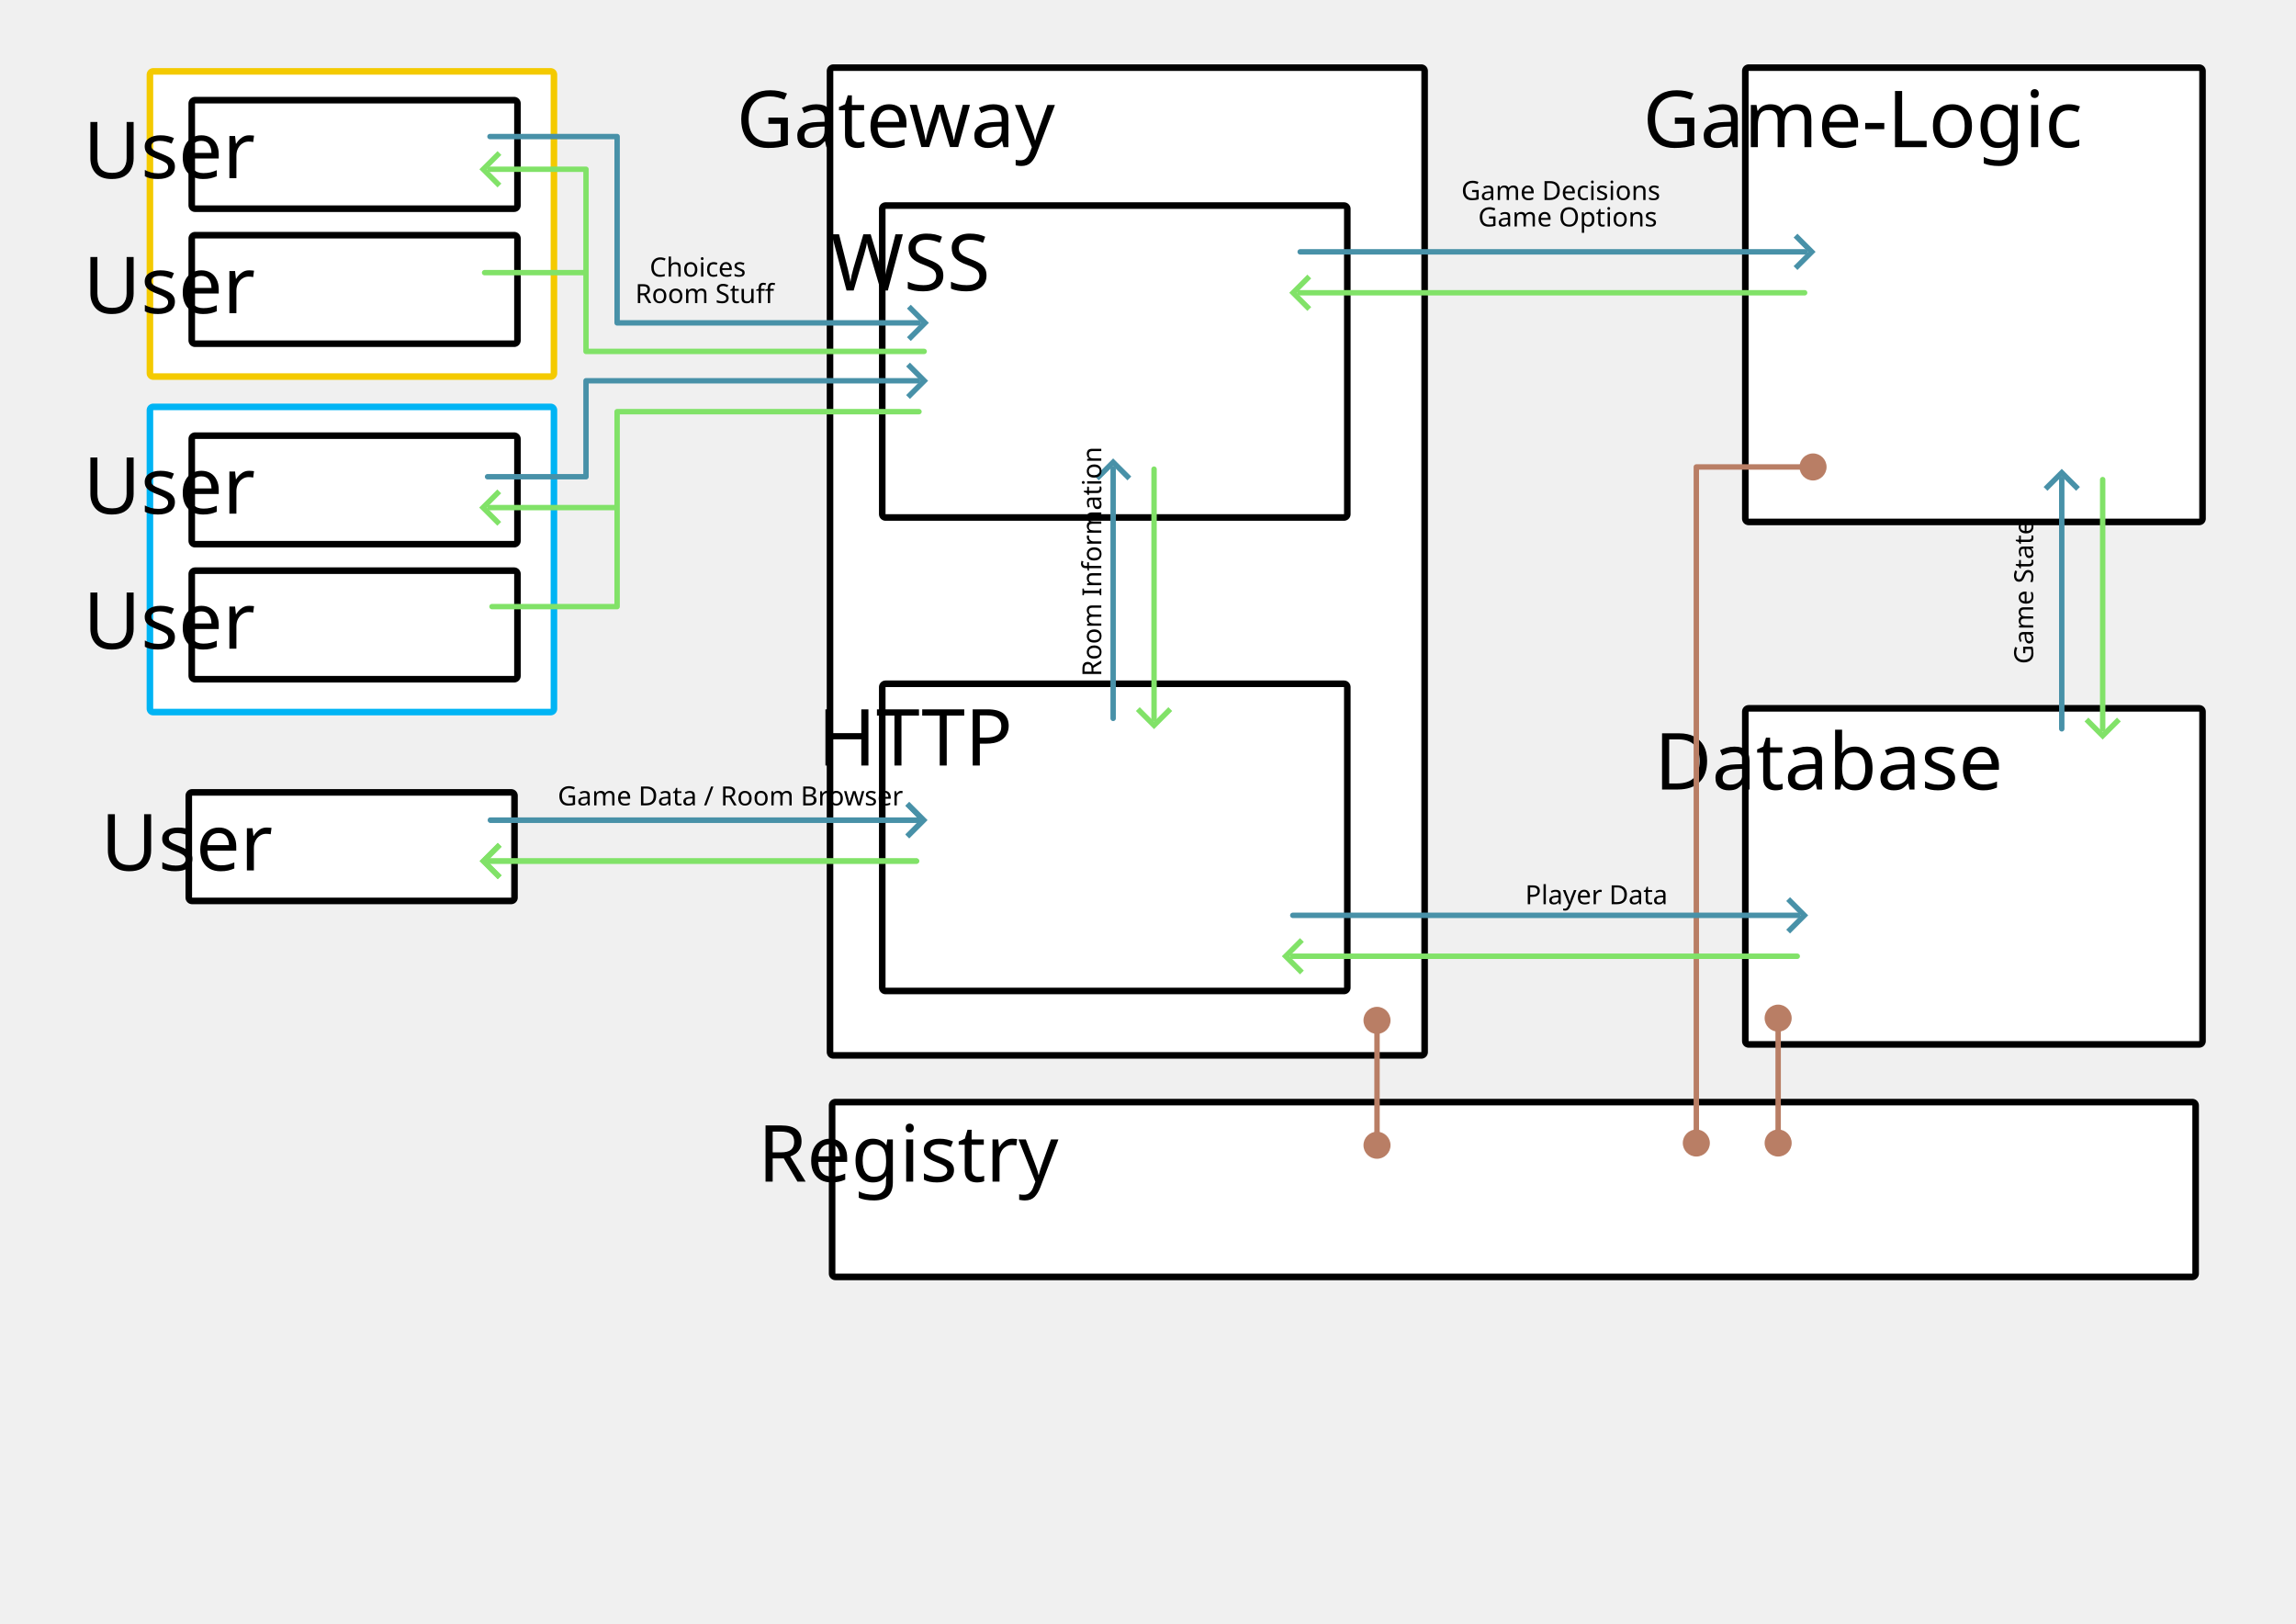
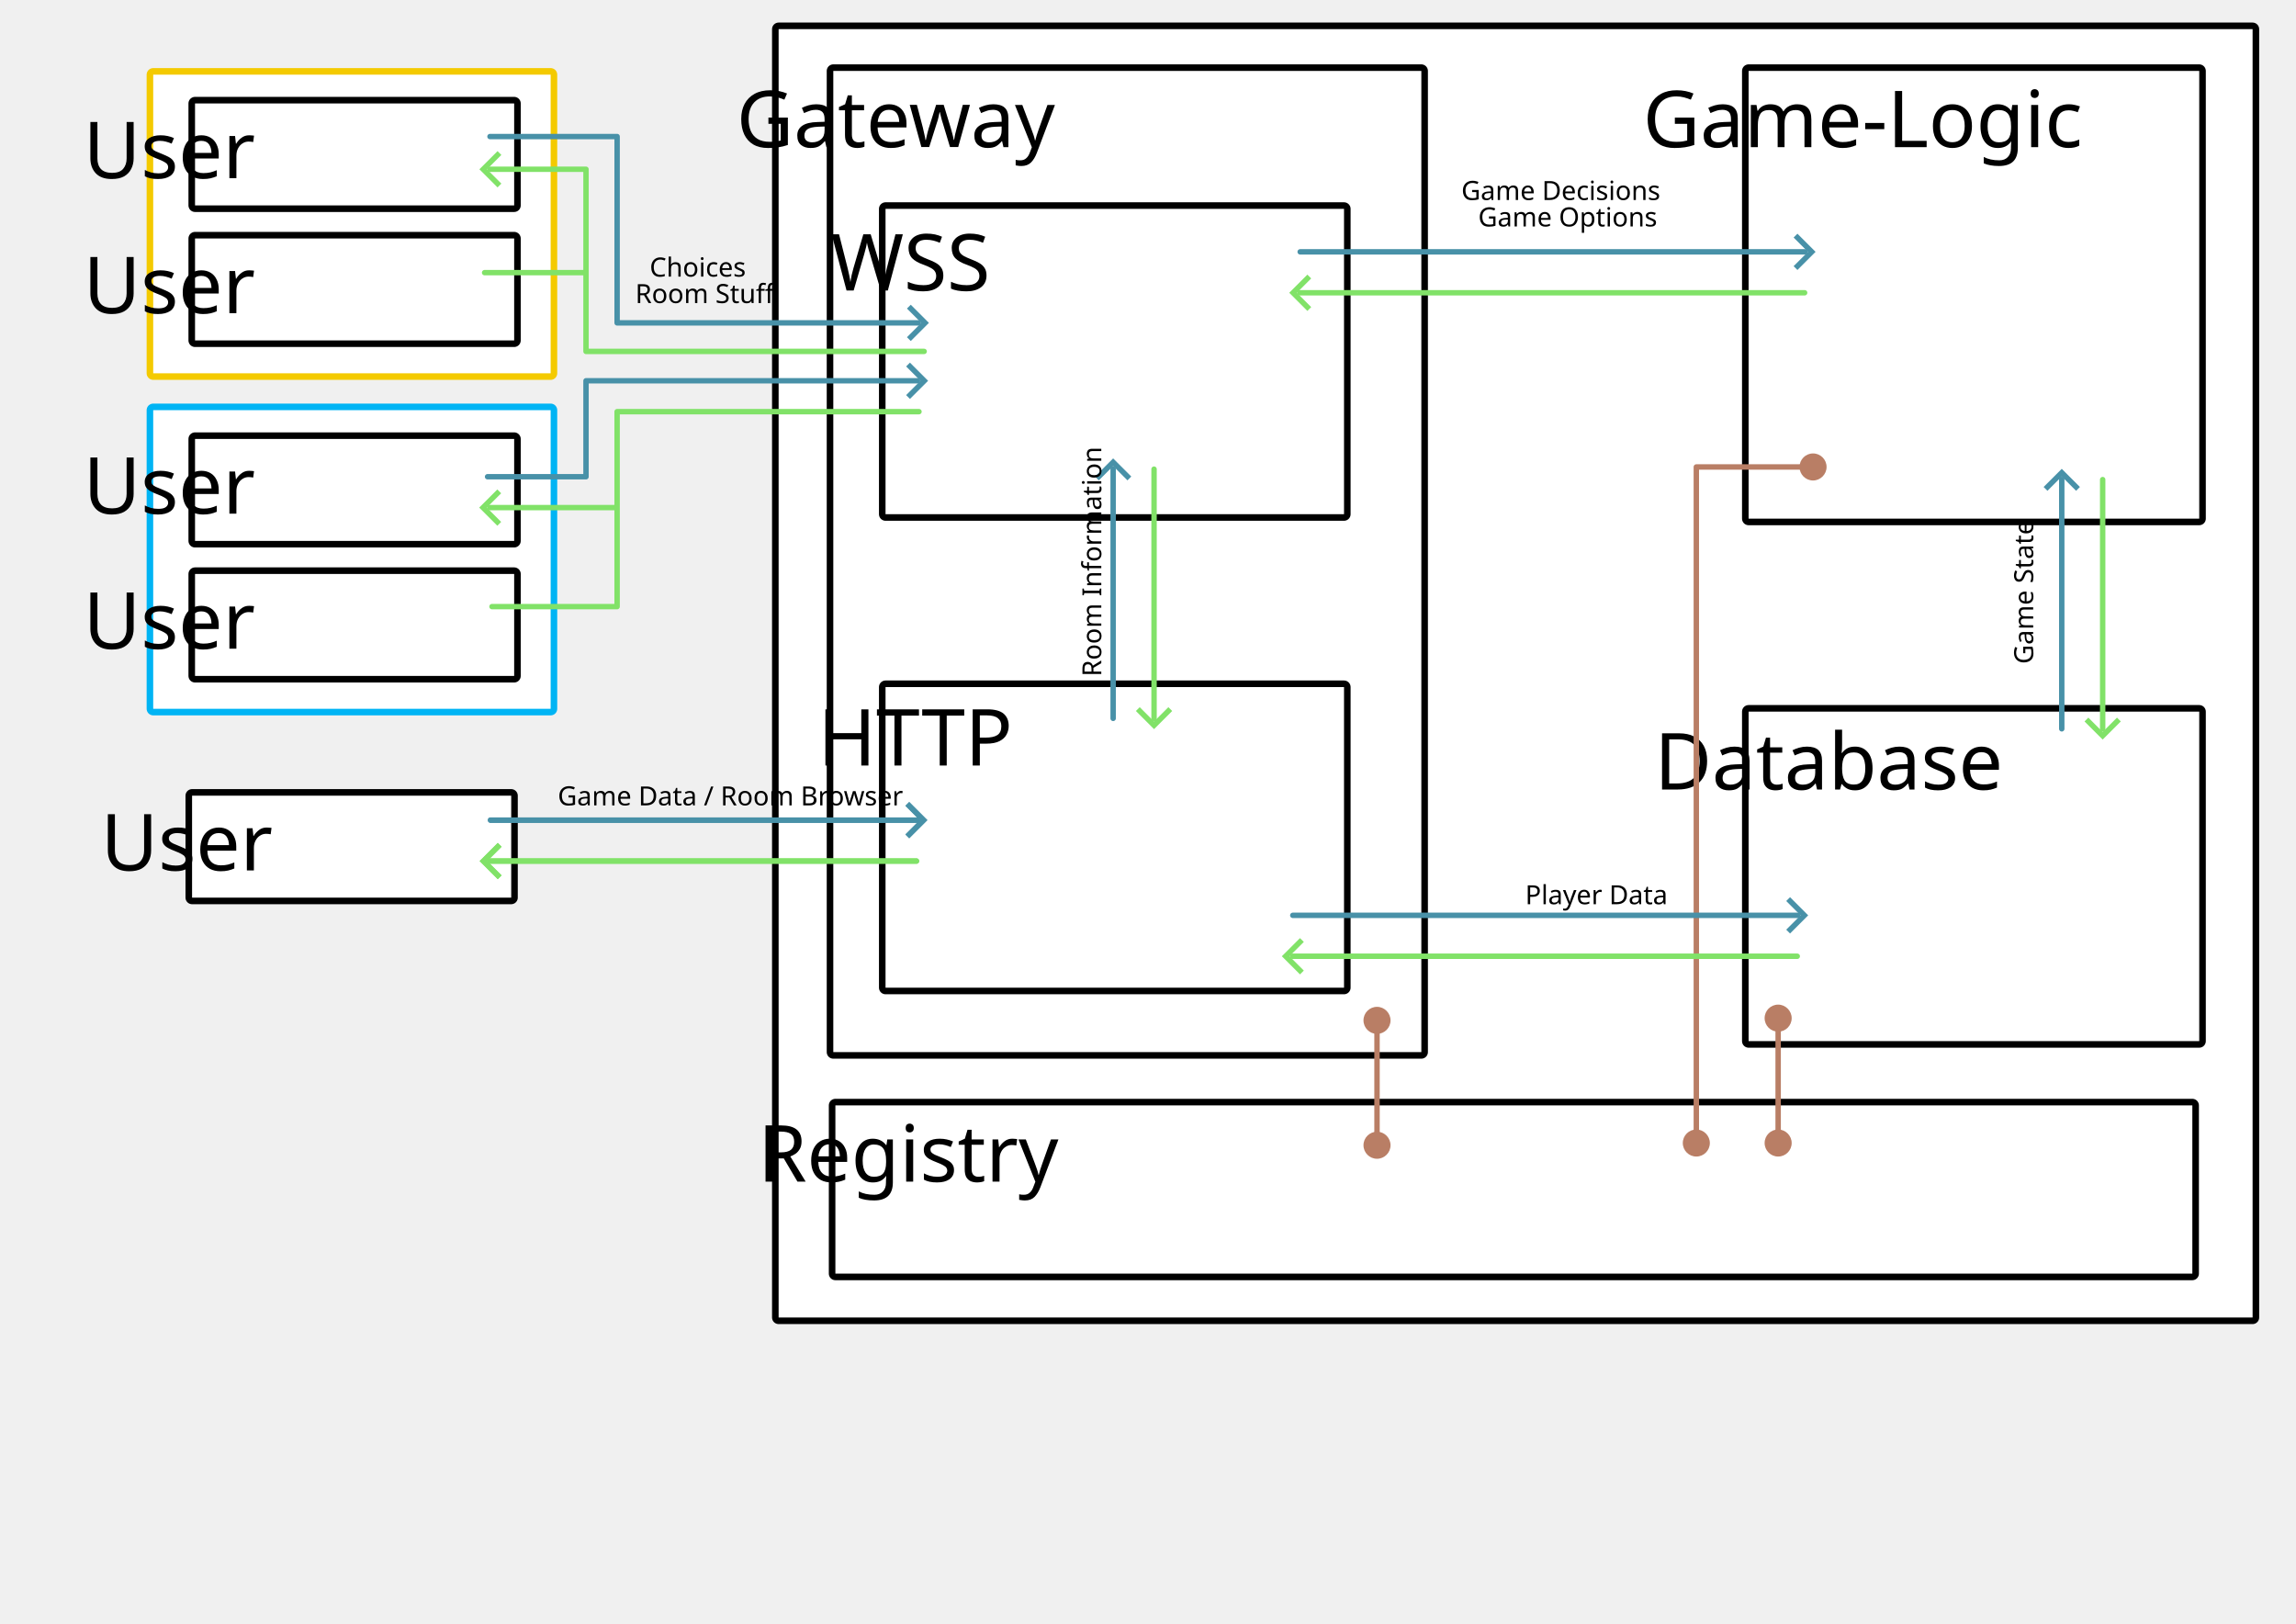
<svg xmlns="http://www.w3.org/2000/svg" width="297mm" height="210mm" viewBox="0 0 297 210" version="1.1" id="svg1">
  <defs id="defs1">
    <marker style="overflow:visible" id="Dot" refX="0" refY="0" orient="auto" markerWidth="1" markerHeight="1" viewBox="0 0 1 1" preserveAspectRatio="xMidYMid">
      <path transform="scale(0.5)" style="fill:context-stroke;fill-rule:evenodd;stroke:none" d="M 5,0 C 5,2.76 2.76,5 0,5 -2.76,5 -5,2.76 -5,0 c 0,-2.76 2.3,-5 5,-5 2.76,0 5,2.24 5,5 z" id="path38" />
    </marker>
    <marker style="overflow:visible" id="ArrowWide" refX="-1" refY="0" orient="auto-start-reverse" markerWidth="1" markerHeight="1" viewBox="0 0 1 1" preserveAspectRatio="xMidYMid">
      <path style="fill:none;stroke:context-stroke;stroke-width:1;stroke-linecap:butt" d="M 3,-3 0,0 3,3" transform="rotate(180,0.125,0)" id="path1" />
    </marker>
  </defs>
  <g id="layer1">
+     <rect style="fill:#ffffff;stroke:#000000;stroke-width:1.7;stroke-linecap:round;stroke-linejoin:round;paint-order:markers stroke fill" id="rect10" width="190.666" height="166.63" x="100.719" y="3.768" />
    <rect style="fill:#ffffff;stroke:#000000;stroke-width:1.7;stroke-linecap:round;stroke-linejoin:round;paint-order:markers stroke fill" id="rect2" width="76.066" height="126.899" x="107.792" y="9.174" />
    <text xml:space="preserve" style="font-size:10.171px;line-height:1;font-family:'Berlin Sans FB';-inkscape-font-specification:'Berlin Sans FB, Normal';text-align:center;letter-spacing:0px;word-spacing:0px;text-anchor:middle;fill:#ffffff;stroke:#000000;stroke-width:1.7;stroke-linecap:round;stroke-linejoin:round;paint-order:markers stroke fill" x="122.471" y="19.033" id="text2">
      <tspan id="tspan2" style="font-style:normal;font-variant:normal;font-weight:normal;font-stretch:normal;font-size:10.171px;font-family:'Agency FB';-inkscape-font-specification:'Agency FB, Normal';font-variant-ligatures:normal;font-variant-caps:normal;font-variant-numeric:normal;font-variant-east-asian:normal;fill:#000000;fill-opacity:1;stroke:none;stroke-width:1.7" x="122.471" y="19.033">Gateway</tspan>
    </text>
    <g id="g14" transform="translate(-3.440154,-3.440154)">
      <rect style="font-variation-settings:normal;opacity:1;vector-effect:none;fill:#ffffff;fill-opacity:1;stroke:#f4ca00;stroke-width:1.7;stroke-linecap:round;stroke-linejoin:round;stroke-miterlimit:4;stroke-dasharray:none;stroke-dashoffset:0;stroke-opacity:1;-inkscape-stroke:none;paint-order:markers stroke fill;stop-color:#000000;stop-opacity:1" id="rect9" width="51.411" height="38.622" x="23.259" y="13.097" />
      <g id="g2">
        <rect style="fill:#ffffff;stroke:#000000;stroke-width:1.7;stroke-linecap:round;stroke-linejoin:round;paint-order:markers stroke fill" id="rect1" width="41.282" height="13.187" x="28.668" y="16.819" />
        <text xml:space="preserve" style="font-size:10.171px;line-height:1;font-family:'Berlin Sans FB';-inkscape-font-specification:'Berlin Sans FB, Normal';text-align:center;letter-spacing:0px;word-spacing:0px;text-anchor:middle;fill:#ffffff;stroke:#000000;stroke-width:1.7;stroke-linecap:round;stroke-linejoin:round;paint-order:markers stroke fill" x="37.231" y="26.486" id="text1">
          <tspan id="tspan1" style="font-style:normal;font-variant:normal;font-weight:normal;font-stretch:normal;font-size:10.171px;font-family:'Agency FB';-inkscape-font-specification:'Agency FB, Normal';font-variant-ligatures:normal;font-variant-caps:normal;font-variant-numeric:normal;font-variant-east-asian:normal;fill:#000000;fill-opacity:1;stroke:none;stroke-width:1.7" x="37.231" y="26.486">User</tspan>
        </text>
      </g>
      <g id="g3" transform="translate(0,17.4625)">
        <rect style="fill:#ffffff;stroke:#000000;stroke-width:1.7;stroke-linecap:round;stroke-linejoin:round;paint-order:markers stroke fill" id="rect3" width="41.282" height="13.187" x="28.668" y="16.819" />
        <text xml:space="preserve" style="font-size:10.171px;line-height:1;font-family:'Berlin Sans FB';-inkscape-font-specification:'Berlin Sans FB, Normal';text-align:center;letter-spacing:0px;word-spacing:0px;text-anchor:middle;fill:#ffffff;stroke:#000000;stroke-width:1.7;stroke-linecap:round;stroke-linejoin:round;paint-order:markers stroke fill" x="37.231" y="26.486" id="text3">
          <tspan id="tspan3" style="font-style:normal;font-variant:normal;font-weight:normal;font-stretch:normal;font-size:10.171px;font-family:'Agency FB';-inkscape-font-specification:'Agency FB, Normal';font-variant-ligatures:normal;font-variant-caps:normal;font-variant-numeric:normal;font-variant-east-asian:normal;fill:#000000;fill-opacity:1;stroke:none;stroke-width:1.7" x="37.231" y="26.486">User</tspan>
        </text>
      </g>
    </g>
    <rect style="fill:#ffffff;stroke:#000000;stroke-width:1.7;stroke-linecap:round;stroke-linejoin:round;paint-order:markers stroke fill" id="rect4" width="59.308" height="39.491" x="114.549" y="27.012" />
    <rect style="fill:#ffffff;stroke:#000000;stroke-width:1.7;stroke-linecap:round;stroke-linejoin:round;paint-order:markers stroke fill" id="rect5" width="59.308" height="38.881" x="114.549" y="88.861" />
    <text xml:space="preserve" style="font-size:10.171px;line-height:1;font-family:'Berlin Sans FB';-inkscape-font-specification:'Berlin Sans FB, Normal';text-align:center;letter-spacing:0px;word-spacing:0px;text-anchor:middle;fill:#ffffff;stroke:#000000;stroke-width:1.7;stroke-linecap:round;stroke-linejoin:round;paint-order:markers stroke fill" x="124.382" y="37.571" id="text5">
      <tspan id="tspan5" style="font-style:normal;font-variant:normal;font-weight:normal;font-stretch:normal;font-size:10.171px;font-family:'Agency FB';-inkscape-font-specification:'Agency FB, Normal';font-variant-ligatures:normal;font-variant-caps:normal;font-variant-numeric:normal;font-variant-east-asian:normal;fill:#000000;fill-opacity:1;stroke:none;stroke-width:1.7" x="124.382" y="37.571">WSS</tspan>
    </text>
    <text xml:space="preserve" style="font-size:10.171px;line-height:1;font-family:'Berlin Sans FB';-inkscape-font-specification:'Berlin Sans FB, Normal';text-align:center;letter-spacing:0px;word-spacing:0px;text-anchor:middle;fill:#ffffff;stroke:#000000;stroke-width:1.7;stroke-linecap:round;stroke-linejoin:round;paint-order:markers stroke fill" x="125.002" y="99.01" id="text6">
      <tspan id="tspan6" style="font-style:normal;font-variant:normal;font-weight:normal;font-stretch:normal;font-size:10.171px;font-family:'Agency FB';-inkscape-font-specification:'Agency FB, Normal';font-variant-ligatures:normal;font-variant-caps:normal;font-variant-numeric:normal;font-variant-east-asian:normal;fill:#000000;fill-opacity:1;stroke:none;stroke-width:1.7" x="125.002" y="99.01">HTTP</tspan>
    </text>
    <rect style="fill:#ffffff;stroke:#000000;stroke-width:1.7;stroke-linecap:round;stroke-linejoin:round;paint-order:markers stroke fill" id="rect6" width="58.292" height="57.904" x="226.191" y="9.174" />
    <text xml:space="preserve" style="font-size:10.171px;line-height:1;font-family:'Berlin Sans FB';-inkscape-font-specification:'Berlin Sans FB, Normal';text-align:center;letter-spacing:0px;word-spacing:0px;text-anchor:middle;fill:#ffffff;stroke:#000000;stroke-width:1.7;stroke-linecap:round;stroke-linejoin:round;paint-order:markers stroke fill" x="247.559" y="19.033" id="text7">
      <tspan id="tspan7" style="font-style:normal;font-variant:normal;font-weight:normal;font-stretch:normal;font-size:10.171px;font-family:'Agency FB';-inkscape-font-specification:'Agency FB, Normal';font-variant-ligatures:normal;font-variant-caps:normal;font-variant-numeric:normal;font-variant-east-asian:normal;fill:#000000;fill-opacity:1;stroke:none;stroke-width:1.7" x="247.559" y="19.033">Game-Logic</tspan>
    </text>
    <rect style="fill:#ffffff;stroke:#000000;stroke-width:1.7;stroke-linecap:round;stroke-linejoin:round;paint-order:markers stroke fill" id="rect7" width="58.292" height="42.615" x="226.191" y="92.037" />
    <text xml:space="preserve" style="font-size:10.171px;line-height:1;font-family:'Berlin Sans FB';-inkscape-font-specification:'Berlin Sans FB, Normal';text-align:center;letter-spacing:0px;word-spacing:0px;text-anchor:middle;fill:#ffffff;stroke:#000000;stroke-width:1.7;stroke-linecap:round;stroke-linejoin:round;paint-order:markers stroke fill" x="243.163" y="102.112" id="text8">
      <tspan id="tspan8" style="font-style:normal;font-variant:normal;font-weight:normal;font-stretch:normal;font-size:10.171px;font-family:'Agency FB';-inkscape-font-specification:'Agency FB, Normal';font-variant-ligatures:normal;font-variant-caps:normal;font-variant-numeric:normal;font-variant-east-asian:normal;fill:#000000;fill-opacity:1;stroke:none;stroke-width:1.7" x="243.163" y="102.112">Database</tspan>
    </text>
    <g id="g9" transform="translate(-3.822394,86.08901)">
      <rect style="fill:#ffffff;stroke:#000000;stroke-width:1.7;stroke-linecap:round;stroke-linejoin:round;paint-order:markers stroke fill" id="rect8" width="41.282" height="13.187" x="28.668" y="16.819" />
      <text xml:space="preserve" style="font-size:10.171px;line-height:1;font-family:'Berlin Sans FB';-inkscape-font-specification:'Berlin Sans FB, Normal';text-align:center;letter-spacing:0px;word-spacing:0px;text-anchor:middle;fill:#ffffff;stroke:#000000;stroke-width:1.7;stroke-linecap:round;stroke-linejoin:round;paint-order:markers stroke fill" x="37.231" y="26.486" id="text9">
        <tspan id="tspan9" style="font-style:normal;font-variant:normal;font-weight:normal;font-stretch:normal;font-size:10.171px;font-family:'Agency FB';-inkscape-font-specification:'Agency FB, Normal';font-variant-ligatures:normal;font-variant-caps:normal;font-variant-numeric:normal;font-variant-east-asian:normal;fill:#000000;fill-opacity:1;stroke:none;stroke-width:1.7" x="37.231" y="26.486">User</tspan>
      </text>
    </g>
    <g id="g17" transform="translate(-3.440154,39.95152)">
      <rect style="font-variation-settings:normal;opacity:1;vector-effect:none;fill:#ffffff;fill-opacity:1;stroke:#00b4f4;stroke-width:1.7;stroke-linecap:round;stroke-linejoin:round;stroke-miterlimit:4;stroke-dasharray:none;stroke-dashoffset:0;stroke-opacity:1;-inkscape-stroke:none;paint-order:markers stroke fill;stop-color:#000000;stop-opacity:1" id="rect14" width="51.411" height="38.622" x="23.259" y="13.097" />
      <g id="g15">
        <rect style="fill:#ffffff;stroke:#000000;stroke-width:1.7;stroke-linecap:round;stroke-linejoin:round;paint-order:markers stroke fill" id="rect15" width="41.282" height="13.187" x="28.668" y="16.819" />
        <text xml:space="preserve" style="font-size:10.171px;line-height:1;font-family:'Berlin Sans FB';-inkscape-font-specification:'Berlin Sans FB, Normal';text-align:center;letter-spacing:0px;word-spacing:0px;text-anchor:middle;fill:#ffffff;stroke:#000000;stroke-width:1.7;stroke-linecap:round;stroke-linejoin:round;paint-order:markers stroke fill" x="37.231" y="26.486" id="text15">
          <tspan id="tspan15" style="font-style:normal;font-variant:normal;font-weight:normal;font-stretch:normal;font-size:10.171px;font-family:'Agency FB';-inkscape-font-specification:'Agency FB, Normal';font-variant-ligatures:normal;font-variant-caps:normal;font-variant-numeric:normal;font-variant-east-asian:normal;fill:#000000;fill-opacity:1;stroke:none;stroke-width:1.7" x="37.231" y="26.486">User</tspan>
        </text>
      </g>
      <g id="g16" transform="translate(0,17.4625)">
        <rect style="fill:#ffffff;stroke:#000000;stroke-width:1.7;stroke-linecap:round;stroke-linejoin:round;paint-order:markers stroke fill" id="rect16" width="41.282" height="13.187" x="28.668" y="16.819" />
        <text xml:space="preserve" style="font-size:10.171px;line-height:1;font-family:'Berlin Sans FB';-inkscape-font-specification:'Berlin Sans FB, Normal';text-align:center;letter-spacing:0px;word-spacing:0px;text-anchor:middle;fill:#ffffff;stroke:#000000;stroke-width:1.7;stroke-linecap:round;stroke-linejoin:round;paint-order:markers stroke fill" x="37.231" y="26.486" id="text16">
          <tspan id="tspan16" style="font-style:normal;font-variant:normal;font-weight:normal;font-stretch:normal;font-size:10.171px;font-family:'Agency FB';-inkscape-font-specification:'Agency FB, Normal';font-variant-ligatures:normal;font-variant-caps:normal;font-variant-numeric:normal;font-variant-east-asian:normal;fill:#000000;fill-opacity:1;stroke:none;stroke-width:1.7" x="37.231" y="26.486">User</tspan>
        </text>
      </g>
    </g>
    <rect style="fill:#ffffff;stroke:#000000;stroke-width:1.7;stroke-linecap:round;stroke-linejoin:round;paint-order:markers stroke fill" id="rect36" width="175.53" height="21.758" x="108.062" y="142.964" />
    <text xml:space="preserve" style="font-size:10.171px;line-height:1;font-family:'Berlin Sans FB';-inkscape-font-specification:'Berlin Sans FB, Normal';text-align:center;letter-spacing:0px;word-spacing:0px;text-anchor:middle;fill:#ffffff;stroke:#000000;stroke-width:1.7;stroke-linecap:round;stroke-linejoin:round;paint-order:markers stroke fill" x="124.092" y="152.823" id="text37">
      <tspan id="tspan37" style="font-style:normal;font-variant:normal;font-weight:normal;font-stretch:normal;font-size:10.171px;font-family:'Agency FB';-inkscape-font-specification:'Agency FB, Normal';font-variant-ligatures:normal;font-variant-caps:normal;font-variant-numeric:normal;font-variant-east-asian:normal;fill:#000000;fill-opacity:1;stroke:none;stroke-width:1.7" x="124.092" y="152.823">Registry</tspan>
    </text>
    <path style="font-variation-settings:normal;opacity:1;fill:none;fill-opacity:1;stroke:#b97e65;stroke-width:0.7;stroke-linecap:round;stroke-linejoin:round;stroke-miterlimit:4;stroke-dasharray:none;stroke-dashoffset:0;stroke-opacity:1;marker-start:url(#Dot);marker-end:url(#Dot);paint-order:markers stroke fill" d="m 178.124,131.968 v 16.15" id="path37" />
    <path style="font-variation-settings:normal;opacity:1;fill:none;fill-opacity:1;stroke:#b97e65;stroke-width:0.7;stroke-linecap:round;stroke-linejoin:round;stroke-miterlimit:4;stroke-dasharray:none;stroke-dashoffset:0;stroke-opacity:1;marker-start:url(#Dot);marker-end:url(#Dot);paint-order:markers stroke fill" d="m 230.013,131.681 v 16.15" id="path39" />
    <path style="font-variation-settings:normal;opacity:1;fill:none;fill-opacity:1;stroke:#b97e65;stroke-width:0.7;stroke-linecap:round;stroke-linejoin:round;stroke-miterlimit:4;stroke-dasharray:none;stroke-dashoffset:0;stroke-opacity:1;marker-start:url(#Dot);marker-end:url(#Dot);paint-order:markers stroke fill" d="M 234.528,60.394 H 219.429 V 147.831" id="path40" />
  </g>
  <g id="layer2">
    <path style="font-variation-settings:normal;opacity:1;fill:none;fill-opacity:1;stroke:#4891a8;stroke-width:0.7;stroke-linecap:round;stroke-linejoin:round;stroke-miterlimit:4;stroke-dasharray:none;stroke-dashoffset:0;stroke-opacity:1;marker-end:url(#ArrowWide);paint-order:markers stroke fill" d="m 63.382,17.66 h 16.445 v 24.099 h 38.963" id="path17" />
    <path style="font-variation-settings:normal;opacity:1;vector-effect:none;fill:none;fill-opacity:1;stroke:#4891a8;stroke-width:0.7;stroke-linecap:round;stroke-linejoin:round;stroke-miterlimit:4;stroke-dasharray:none;stroke-dashoffset:0;stroke-opacity:1;-inkscape-stroke:none;marker-end:url(#ArrowWide);paint-order:markers stroke fill;stop-color:#000000;stop-opacity:1" d="M 63.069,61.657 H 75.803 V 49.248 h 42.883" id="path18" />
    <path id="path20" style="font-variation-settings:normal;opacity:1;vector-effect:none;fill:none;fill-opacity:1;stroke:#81e268;stroke-width:0.7;stroke-linecap:round;stroke-linejoin:round;stroke-miterlimit:4;stroke-dasharray:none;stroke-dashoffset:0;stroke-opacity:1;-inkscape-stroke:none;marker-end:url(#ArrowWide);paint-order:markers stroke fill" d="M 79.827,65.65 V 78.455 H 63.643 M 118.876,53.241 H 79.827 V 65.65 H 63.356" />
    <path id="path22" style="font-variation-settings:normal;vector-effect:none;fill:none;fill-opacity:1;stroke:#81e268;stroke-width:0.7;stroke-linecap:round;stroke-linejoin:round;stroke-miterlimit:4;stroke-dasharray:none;stroke-dashoffset:0;stroke-opacity:1;-inkscape-stroke:none;marker-end:url(#ArrowWide);paint-order:markers stroke fill" d="M 75.803,43.862 V 35.262 H 62.687 M 119.545,45.449 H 75.803 V 21.893 H 63.382" />
    <text xml:space="preserve" style="font-style:normal;font-variant:normal;font-weight:normal;font-stretch:normal;font-size:3.423px;line-height:1;font-family:'Agency FB';-inkscape-font-specification:'Agency FB, Normal';font-variant-ligatures:normal;font-variant-position:normal;font-variant-caps:normal;font-variant-numeric:normal;font-variant-alternates:normal;font-variant-east-asian:normal;font-feature-settings:normal;font-variation-settings:normal;text-indent:0;text-align:start;text-decoration-line:none;text-decoration-style:solid;text-decoration-color:#000000;letter-spacing:0px;word-spacing:0px;text-transform:none;writing-mode:lr-tb;direction:ltr;text-orientation:mixed;dominant-baseline:auto;baseline-shift:baseline;text-anchor:start;white-space:normal;opacity:1;vector-effect:none;fill:#000000;fill-opacity:1;stroke:none;stroke-width:0.7;stroke-linecap:round;stroke-linejoin:round;stroke-miterlimit:4;stroke-dasharray:none;stroke-dashoffset:0;stroke-opacity:1;-inkscape-stroke:none;marker-end:url(#ArrowWide);paint-order:markers stroke fill;stop-color:#000000;stop-opacity:1" x="93.377" y="35.772" id="text22">
      <tspan id="tspan22" style="font-style:normal;font-variant:normal;font-weight:normal;font-stretch:normal;font-size:3.423px;line-height:1;font-family:'Agency FB';-inkscape-font-specification:'Agency FB, Normal';font-variant-ligatures:normal;font-variant-position:normal;font-variant-caps:normal;font-variant-numeric:normal;font-variant-alternates:normal;font-variant-east-asian:normal;font-feature-settings:normal;font-variation-settings:normal;text-indent:0;text-align:center;text-decoration-line:none;text-decoration-style:solid;text-decoration-color:#000000;letter-spacing:0px;word-spacing:0px;text-transform:none;writing-mode:lr-tb;direction:ltr;text-orientation:mixed;dominant-baseline:auto;baseline-shift:baseline;text-anchor:middle;white-space:normal;vector-effect:none;fill:#000000;fill-opacity:1;stroke:none;stroke-width:0.7;stroke-linecap:round;stroke-linejoin:round;stroke-miterlimit:4;stroke-dasharray:none;stroke-dashoffset:0;stroke-opacity:1;-inkscape-stroke:none;marker-end:url(#ArrowWide);paint-order:markers stroke fill;stop-color:#000000;stop-opacity:1" x="93.377" y="35.772">Choices</tspan>
      <tspan style="font-style:normal;font-variant:normal;font-weight:normal;font-stretch:normal;font-size:3.423px;line-height:1;font-family:'Agency FB';-inkscape-font-specification:'Agency FB, Normal';font-variant-ligatures:normal;font-variant-position:normal;font-variant-caps:normal;font-variant-numeric:normal;font-variant-alternates:normal;font-variant-east-asian:normal;font-feature-settings:normal;font-variation-settings:normal;text-indent:0;text-align:center;text-decoration-line:none;text-decoration-style:solid;text-decoration-color:#000000;letter-spacing:0px;word-spacing:0px;text-transform:none;writing-mode:lr-tb;direction:ltr;text-orientation:mixed;dominant-baseline:auto;baseline-shift:baseline;text-anchor:middle;white-space:normal;vector-effect:none;fill:#000000;fill-opacity:1;stroke:none;stroke-width:0.7;stroke-linecap:round;stroke-linejoin:round;stroke-miterlimit:4;stroke-dasharray:none;stroke-dashoffset:0;stroke-opacity:1;-inkscape-stroke:none;marker-end:url(#ArrowWide);paint-order:markers stroke fill;stop-color:#000000;stop-opacity:1" x="93.377" y="39.195" id="tspan34">Room Stuff</tspan>
    </text>
    <path style="font-variation-settings:normal;opacity:1;vector-effect:none;fill:none;fill-opacity:1;stroke:#4891a8;stroke-width:0.7;stroke-linecap:round;stroke-linejoin:round;stroke-miterlimit:4;stroke-dasharray:none;stroke-dashoffset:0;stroke-opacity:1;-inkscape-stroke:none;marker-end:url(#ArrowWide);paint-order:markers stroke fill;stop-color:#000000;stop-opacity:1" d="M 63.452,106.071 H 118.59" id="path23" />
    <path style="font-variation-settings:normal;opacity:1;vector-effect:none;fill:none;fill-opacity:1;stroke:#81e268;stroke-width:0.7;stroke-linecap:round;stroke-linejoin:round;stroke-miterlimit:4;stroke-dasharray:none;stroke-dashoffset:0;stroke-opacity:1;-inkscape-stroke:none;marker-end:url(#ArrowWide);paint-order:markers stroke fill;stop-color:#000000;stop-opacity:1" d="M 118.551,111.363 H 63.413" id="path24" />
    <text xml:space="preserve" style="font-style:normal;font-variant:normal;font-weight:normal;font-stretch:normal;font-size:3.423px;line-height:1;font-family:'Agency FB';-inkscape-font-specification:'Agency FB, Normal';font-variant-ligatures:normal;font-variant-caps:normal;font-variant-numeric:normal;font-variant-east-asian:normal;font-variation-settings:normal;text-align:start;letter-spacing:0px;word-spacing:0px;text-anchor:start;opacity:1;vector-effect:none;fill:#000000;fill-opacity:1;stroke:none;stroke-width:0.7;stroke-linecap:round;stroke-linejoin:round;stroke-miterlimit:4;stroke-dasharray:none;stroke-dashoffset:0;stroke-opacity:1;-inkscape-stroke:none;marker-end:url(#ArrowWide);paint-order:markers stroke fill" x="72.152" y="104.161" id="text24">
      <tspan id="tspan24" style="text-align:start;text-anchor:start;fill:#000000;fill-opacity:1;stroke:none;stroke-width:0.7" x="72.152" y="104.161">Game Data / Room Browser</tspan>
    </text>
    <path style="font-variation-settings:normal;opacity:1;vector-effect:none;fill:none;fill-opacity:1;stroke:#4891a8;stroke-width:0.7;stroke-linecap:round;stroke-linejoin:round;stroke-miterlimit:4;stroke-dasharray:none;stroke-dashoffset:0;stroke-opacity:1;-inkscape-stroke:none;marker-end:url(#ArrowWide);paint-order:markers stroke fill;stop-color:#000000;stop-opacity:1" d="m 167.229,118.385 h 65.301" id="path25" />
    <path style="font-variation-settings:normal;opacity:1;vector-effect:none;fill:none;fill-opacity:1;stroke:#81e268;stroke-width:0.7;stroke-linecap:round;stroke-linejoin:round;stroke-miterlimit:4;stroke-dasharray:none;stroke-dashoffset:0;stroke-opacity:1;-inkscape-stroke:none;marker-end:url(#ArrowWide);paint-order:markers stroke fill;stop-color:#000000;stop-opacity:1" d="M 232.484,123.676 H 167.183" id="path26" />
    <text xml:space="preserve" style="font-style:normal;font-variant:normal;font-weight:normal;font-stretch:normal;font-size:3.423px;line-height:1;font-family:'Agency FB';-inkscape-font-specification:'Agency FB, Normal';font-variant-ligatures:normal;font-variant-caps:normal;font-variant-numeric:normal;font-variant-east-asian:normal;font-variation-settings:normal;text-align:start;letter-spacing:0px;word-spacing:0px;text-anchor:start;opacity:1;vector-effect:none;fill:#000000;fill-opacity:1;stroke:none;stroke-width:0.7;stroke-linecap:round;stroke-linejoin:round;stroke-miterlimit:4;stroke-dasharray:none;stroke-dashoffset:0;stroke-opacity:1;-inkscape-stroke:none;marker-end:url(#ArrowWide);paint-order:markers stroke fill" x="197.296" y="116.946" id="text26">
      <tspan id="tspan26" style="text-align:start;text-anchor:start;fill:#000000;fill-opacity:1;stroke:none;stroke-width:0.7" x="197.296" y="116.946">Player Data</tspan>
    </text>
    <path style="font-variation-settings:normal;opacity:1;vector-effect:none;fill:none;fill-opacity:1;stroke:#4891a8;stroke-width:0.7;stroke-linecap:round;stroke-linejoin:round;stroke-miterlimit:4;stroke-dasharray:none;stroke-dashoffset:0;stroke-opacity:1;-inkscape-stroke:none;marker-end:url(#ArrowWide);paint-order:markers stroke fill;stop-color:#000000;stop-opacity:1" d="M 63.452,106.071 H 118.59" id="path27" />
    <path style="font-variation-settings:normal;opacity:1;vector-effect:none;fill:none;fill-opacity:1;stroke:#81e268;stroke-width:0.7;stroke-linecap:round;stroke-linejoin:round;stroke-miterlimit:4;stroke-dasharray:none;stroke-dashoffset:0;stroke-opacity:1;-inkscape-stroke:none;marker-end:url(#ArrowWide);paint-order:markers stroke fill;stop-color:#000000;stop-opacity:1" d="M 118.551,111.363 H 63.413" id="path28" />
    <path style="font-variation-settings:normal;opacity:1;vector-effect:none;fill:none;fill-opacity:1;stroke:#4891a8;stroke-width:0.7;stroke-linecap:round;stroke-linejoin:round;stroke-miterlimit:4;stroke-dasharray:none;stroke-dashoffset:0;stroke-opacity:1;-inkscape-stroke:none;marker-end:url(#ArrowWide);paint-order:markers stroke fill;stop-color:#000000;stop-opacity:1" d="M 143.991,92.91 V 60.655" id="path29" />
    <path style="font-variation-settings:normal;opacity:1;vector-effect:none;fill:none;fill-opacity:1;stroke:#81e268;stroke-width:0.7;stroke-linecap:round;stroke-linejoin:round;stroke-miterlimit:4;stroke-dasharray:none;stroke-dashoffset:0;stroke-opacity:1;-inkscape-stroke:none;marker-end:url(#ArrowWide);paint-order:markers stroke fill;stop-color:#000000;stop-opacity:1" d="M 149.283,60.677 V 92.933" id="path30" />
    <text xml:space="preserve" style="font-style:normal;font-variant:normal;font-weight:normal;font-stretch:normal;font-size:3.423px;line-height:1;font-family:'Agency FB';-inkscape-font-specification:'Agency FB, Normal';font-variant-ligatures:normal;font-variant-caps:normal;font-variant-numeric:normal;font-variant-east-asian:normal;font-variation-settings:normal;text-align:start;letter-spacing:0px;word-spacing:0px;text-anchor:start;opacity:1;vector-effect:none;fill:#000000;fill-opacity:1;stroke:none;stroke-width:0.7;stroke-linecap:round;stroke-linejoin:round;stroke-miterlimit:4;stroke-dasharray:none;stroke-dashoffset:0;stroke-opacity:1;-inkscape-stroke:none;marker-end:url(#ArrowWide);paint-order:markers stroke fill" x="-87.497" y="142.455" id="text30" transform="rotate(-90)">
      <tspan id="tspan30" style="text-align:start;text-anchor:start;fill:#000000;fill-opacity:1;stroke:none;stroke-width:0.7" x="-87.497" y="142.455">Room Information</tspan>
    </text>
    <path style="font-variation-settings:normal;opacity:1;vector-effect:none;fill:none;fill-opacity:1;stroke:#4891a8;stroke-width:0.7;stroke-linecap:round;stroke-linejoin:round;stroke-miterlimit:4;stroke-dasharray:none;stroke-dashoffset:0;stroke-opacity:1;-inkscape-stroke:none;marker-end:url(#ArrowWide);paint-order:markers stroke fill;stop-color:#000000;stop-opacity:1" d="m 168.184,32.572 h 65.301" id="path31" />
    <path style="font-variation-settings:normal;opacity:1;vector-effect:none;fill:none;fill-opacity:1;stroke:#81e268;stroke-width:0.7;stroke-linecap:round;stroke-linejoin:round;stroke-miterlimit:4;stroke-dasharray:none;stroke-dashoffset:0;stroke-opacity:1;-inkscape-stroke:none;marker-end:url(#ArrowWide);paint-order:markers stroke fill;stop-color:#000000;stop-opacity:1" d="M 233.439,37.864 H 168.139" id="path32" />
    <text xml:space="preserve" style="font-style:normal;font-variant:normal;font-weight:normal;font-stretch:normal;font-size:3.423px;line-height:1;font-family:'Agency FB';-inkscape-font-specification:'Agency FB, Normal';font-variant-ligatures:normal;font-variant-caps:normal;font-variant-numeric:normal;font-variant-east-asian:normal;font-variation-settings:normal;text-align:start;letter-spacing:0px;word-spacing:0px;text-anchor:start;opacity:1;vector-effect:none;fill:#000000;fill-opacity:1;stroke:none;stroke-width:0.7;stroke-linecap:round;stroke-linejoin:round;stroke-miterlimit:4;stroke-dasharray:none;stroke-dashoffset:0;stroke-opacity:1;-inkscape-stroke:none;marker-end:url(#ArrowWide);paint-order:markers stroke fill" x="205.016" y="25.862" id="text32">
      <tspan id="tspan32" style="text-align:center;text-anchor:middle;fill:#000000;fill-opacity:1;stroke:none;stroke-width:0.7" x="205.016" y="25.862">Game Decisions</tspan>
      <tspan style="text-align:center;text-anchor:middle;fill:#000000;fill-opacity:1;stroke:none;stroke-width:0.7" x="205.016" y="29.286" id="tspan35">Game Options</tspan>
    </text>
    <path style="font-variation-settings:normal;opacity:1;vector-effect:none;fill:none;fill-opacity:1;stroke:#4891a8;stroke-width:0.7;stroke-linecap:round;stroke-linejoin:round;stroke-miterlimit:4;stroke-dasharray:none;stroke-dashoffset:0;stroke-opacity:1;-inkscape-stroke:none;marker-end:url(#ArrowWide);paint-order:markers stroke fill;stop-color:#000000;stop-opacity:1" d="M 266.7,94.262 V 62.006" id="path35" />
    <path style="font-variation-settings:normal;opacity:1;vector-effect:none;fill:none;fill-opacity:1;stroke:#81e268;stroke-width:0.7;stroke-linecap:round;stroke-linejoin:round;stroke-miterlimit:4;stroke-dasharray:none;stroke-dashoffset:0;stroke-opacity:1;-inkscape-stroke:none;marker-end:url(#ArrowWide);paint-order:markers stroke fill;stop-color:#000000;stop-opacity:1" d="M 271.992,62.028 V 94.284" id="path36" />
    <text xml:space="preserve" style="font-style:normal;font-variant:normal;font-weight:normal;font-stretch:normal;font-size:3.423px;line-height:1;font-family:'Agency FB';-inkscape-font-specification:'Agency FB, Normal';font-variant-ligatures:normal;font-variant-caps:normal;font-variant-numeric:normal;font-variant-east-asian:normal;font-variation-settings:normal;text-align:start;letter-spacing:0px;word-spacing:0px;text-anchor:start;opacity:1;vector-effect:none;fill:#000000;fill-opacity:1;stroke:none;stroke-width:0.7;stroke-linecap:round;stroke-linejoin:round;stroke-miterlimit:4;stroke-dasharray:none;stroke-dashoffset:0;stroke-opacity:1;-inkscape-stroke:none;marker-end:url(#ArrowWide);paint-order:markers stroke fill" x="-85.875" y="263.001" id="text36" transform="rotate(-90)">
      <tspan id="tspan36" style="text-align:start;text-anchor:start;fill:#000000;fill-opacity:1;stroke:none;stroke-width:0.7" x="-85.875" y="263.001">Game State</tspan>
    </text>
  </g>
</svg>
